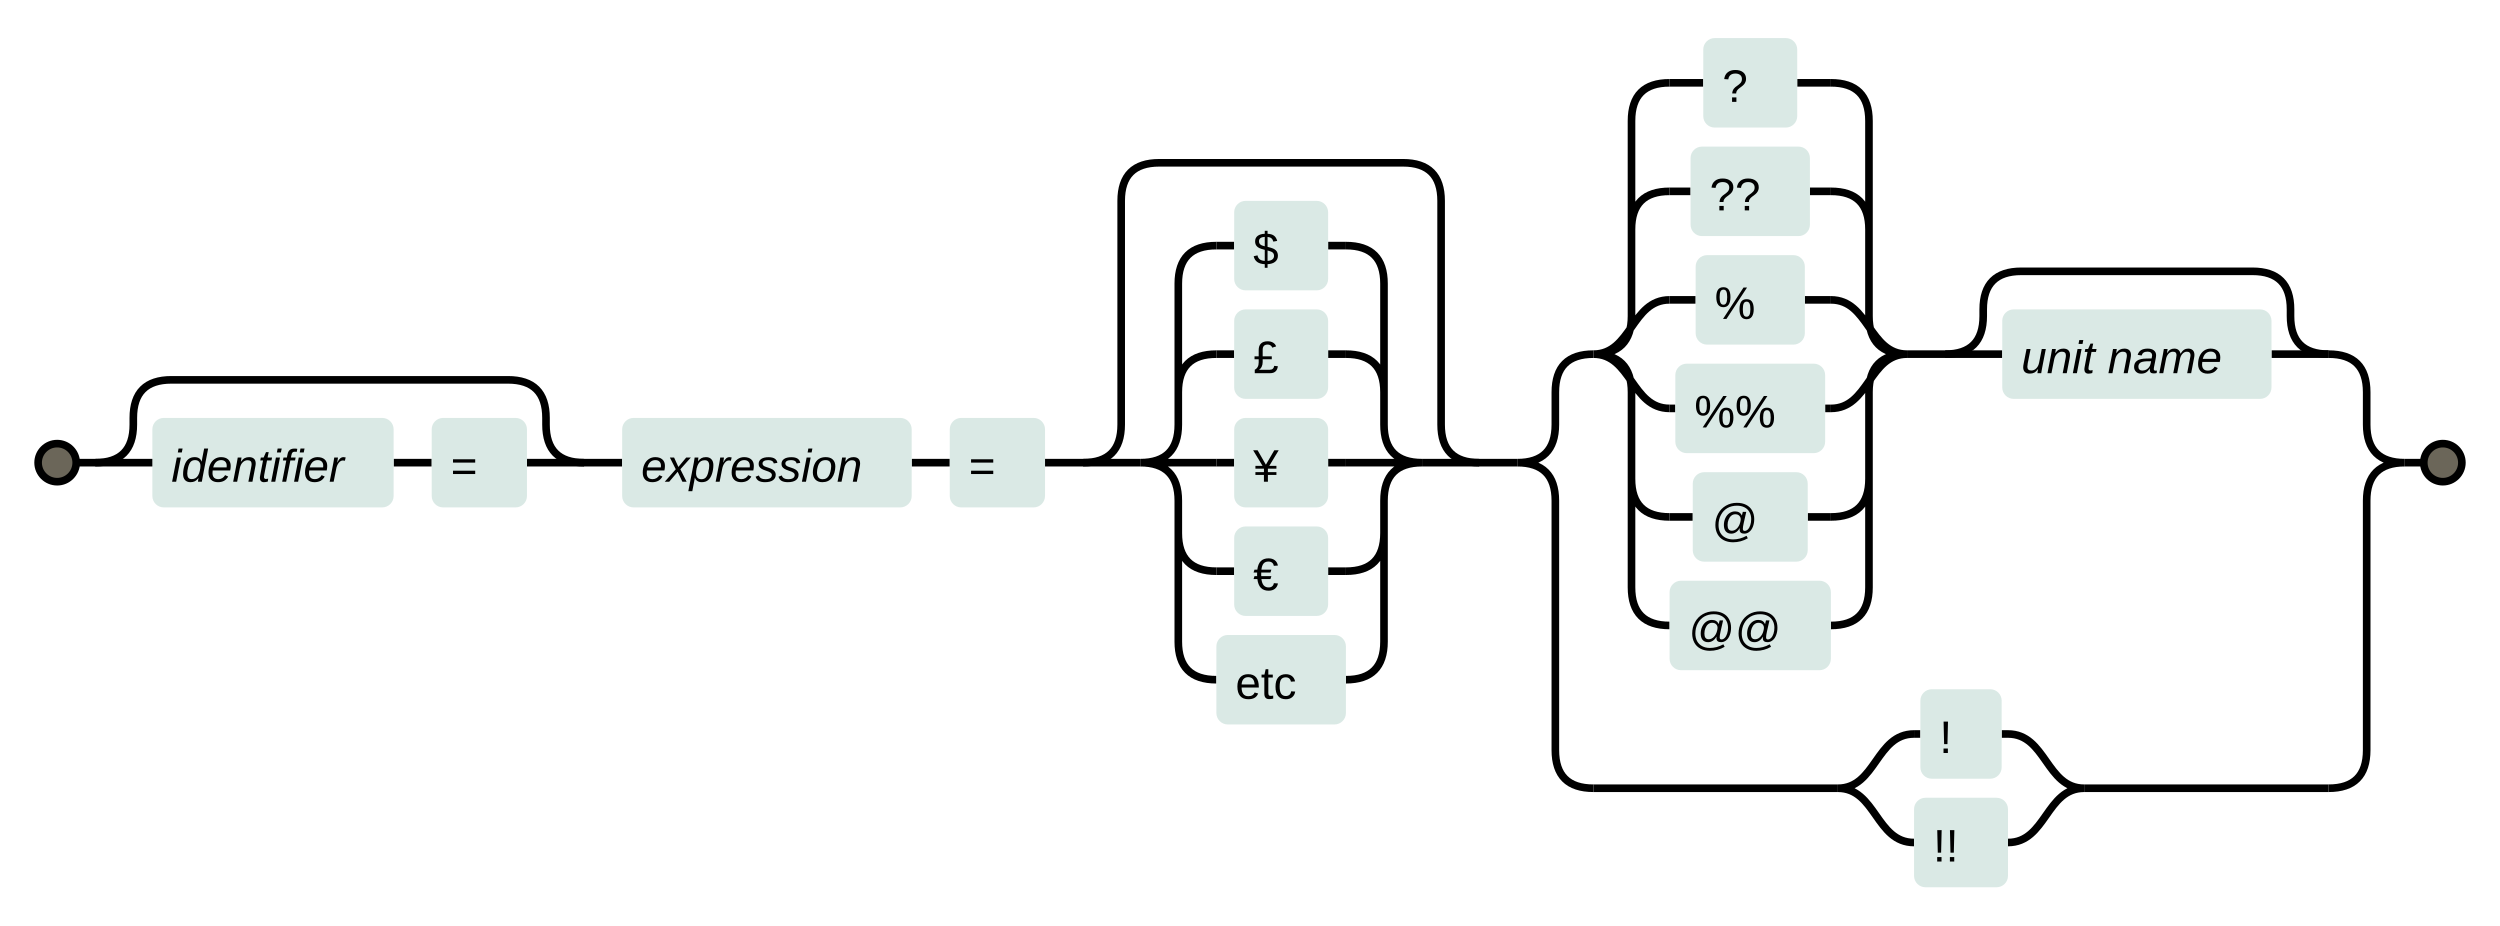
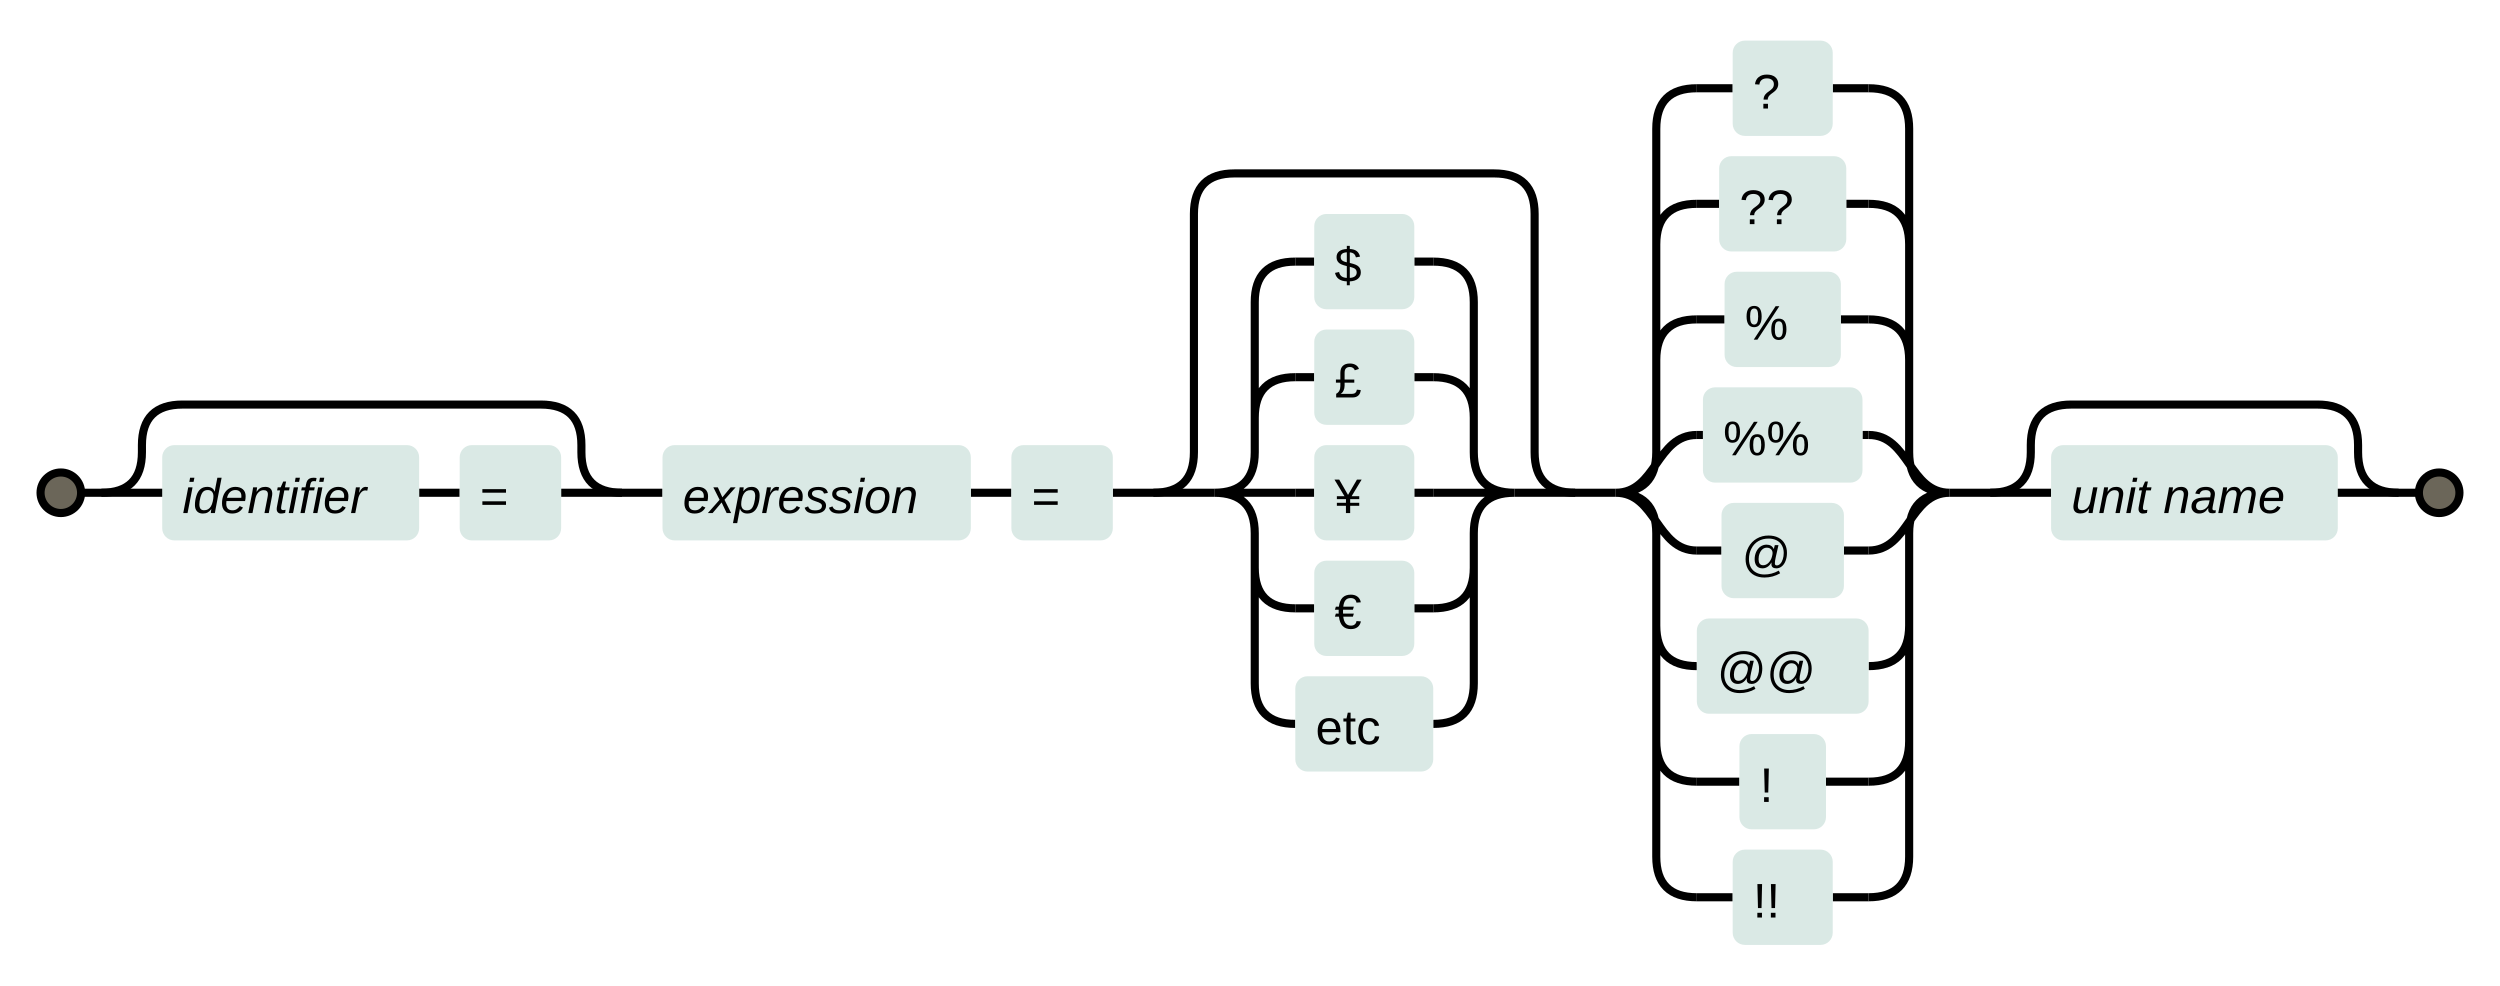
- <svg xmlns="http://www.w3.org/2000/svg" width="750" height="277.6" viewBox="0 0 656.5 243" style="background-color:#fff">
+ <svg xmlns="http://www.w3.org/2000/svg" width="725" height="285.8" viewBox="0 0 616.5 243" style="background-color:#fff">
  <defs>
    <style>.root text,.root tspan{font:12px Arial}.root circle,.root path{stroke-width:2px;stroke:#000}.root path{fill-opacity:0}.root circle{fill:#6b6659}.literal text{fill:#000}.literal rect{fill:#dae9e5}</style>
  </defs>
  <g transform="translate(15 10)" class="root">
    <g class="regexp match">
      <path d="M123.375 111.5h25m76.031 0h10m25.016 0h25m74.016 0h25" />
      <g class="match-fragment">
        <path d="M10 111.5q10 0 10-10v-1.75q0-10 10-10h88.375q10 0 10 10v1.75q0 10 10 10" />
        <g class="subexp regexp match">
          <path d="M88.36 111.5h10" />
          <g class="match-fragment literal">
            <g class="label" transform="translate(25 99.75)">
              <rect width="63.359" height="23.5" rx="3" ry="3" />
              <text transform="translate(5 16.75)">
                <tspan style="font-style:italic"> identifier</tspan>
              </text>
            </g>
          </g>
          <g class="match-fragment subexp regexp match literal">
            <g class="label" transform="translate(98.36 99.75)">
              <rect width="25.016" height="23.5" rx="3" ry="3" />
              <text transform="translate(5 16.75)">
                <tspan> =</tspan>
              </text>
            </g>
          </g>
        </g>
      </g>
      <g class="match-fragment literal">
        <g class="label" transform="translate(148.375 99.75)">
          <rect width="76.031" height="23.5" rx="3" ry="3" />
          <text transform="translate(5 16.75)">
            <tspan style="font-style:italic"> expression</tspan>
          </text>
        </g>
      </g>
      <g class="match-fragment subexp regexp match literal">
        <g class="label" transform="translate(234.406 99.75)">
          <rect width="25.016" height="23.5" rx="3" ry="3" />
          <text transform="translate(5 16.75)">
            <tspan> =</tspan>
          </text>
        </g>
      </g>
      <g class="match-fragment">
        <path d="M269.422 111.5q10 0 10-10V42.75q0-10 10-10h64.016q10 0 10 10v58.75q0 10 10 10" />
        <g class="subexp regexp">
          <path d="M294.422 64.5q0-10 10-10m44.016 10q0-10-10-10M294.422 93q0-10 10-10m44.016 10q0-10-10-10m-54.016 28.5h20m54.016 0h-20M294.422 130q0 10 10 10m44.016-10q0 10-10 10m-44.016 18.5q0 10 10 10m44.016-10q0 10-10 10m-54.016-57q10 0 10-10v-37m64.016 47q-10 0-10-10v-37m-64.016 47q10 0 10 10v37m64.016-47q-10 0-10 10v37" />
          <g class="regexp-matches">
            <path d="M304.422 54.5h4.672m24.672 0h4.672M304.422 83h4.672m24.672 0h4.672m-34.016 28.5h4.672m24.672 0h4.672M304.422 140h4.672m24.672 0h4.672m0 28.5" />
            <g class="match match-fragment literal">
              <g class="label" transform="translate(309.094 42.75)">
                <rect width="24.672" height="23.5" rx="3" ry="3" />
                <text transform="translate(5 16.75)">
                  <tspan> $</tspan>
                </text>
              </g>
            </g>
            <g class="match match-fragment literal">
              <g class="label" transform="translate(309.094 71.25)">
                <rect width="24.672" height="23.5" rx="3" ry="3" />
                <text transform="translate(5 16.75)">
                  <tspan> £</tspan>
                </text>
              </g>
            </g>
            <g class="match match-fragment literal">
              <g class="label" transform="translate(309.094 99.75)">
                <rect width="24.672" height="23.5" rx="3" ry="3" />
                <text transform="translate(5 16.75)">
                  <tspan> ¥</tspan>
                </text>
              </g>
            </g>
            <g class="match match-fragment literal">
              <g class="label" transform="translate(309.094 128.25)">
                <rect width="24.672" height="23.5" rx="3" ry="3" />
                <text transform="translate(5 16.75)">
                  <tspan> €</tspan>
                </text>
              </g>
            </g>
            <g class="match match-fragment literal">
              <g class="label" transform="translate(304.422 156.75)">
                <rect width="34.016" height="23.5" rx="3" ry="3" />
                <text transform="translate(5 16.75)">
                  <tspan> etc</tspan>
                </text>
              </g>
            </g>
          </g>
        </g>
      </g>
-       <g class="match-fragment subexp regexp">
-         <path d="M393.438 93q0-10 10-10M606.5 93q0-10-10-10M393.437 187q0 10 10 10M606.5 187q0 10-10 10m-213.063-85.5q10 0 10-10V93M616.5 111.5q-10 0-10-10V93m-223.063 18.5q10 0 10 10V187M616.5 111.5q-10 0-10 10V187" />
-         <g class="regexp-matches">
-           <path d="M581.5 83h15M403.437 197h64.196m64.672 0H596.5" />
-           <g class="match">
-             <path d="M485.797 83h25" />
-             <g class="match-fragment subexp regexp">
-               <path d="M413.438 21.75q0-10 10-10m52.359 10q0-10-10-10m-52.36 38.5q0-10 10-10m52.36 10q0-10-10-10M403.437 83c10 0 10-14.25 20-14.25M485.798 83c-10 0-10-14.25-20-14.25M403.437 83c10 0 10 14.25 20 14.25M485.798 83c-10 0-10 14.25-20 14.25m-52.36 18.5q0 10 10 10m52.36-10q0 10-10 10m-52.36 18.5q0 10 10 10m52.36-10q0 10-10 10M403.437 83q10 0 10-10V21.75M485.798 83q-10 0-10-10V21.75M403.437 83q10 0 10 10v51.25M485.798 83q-10 0-10 10v51.25" />
-               <g class="regexp-matches">
-                 <path d="M423.438 11.75h8.843m24.672 0h8.844m-42.36 28.5h5.508m31.344 0h5.508m-42.36 28.5h6.844m28.672 0h6.844m-42.36 28.5h1.508m39.344 0h1.508m-42.36 28.5h6.086m30.188 0h6.086m0 28.5" />
-                 <g class="match match-fragment literal">
-                   <g class="label" transform="translate(432.281)">
-                     <rect width="24.672" height="23.5" rx="3" ry="3" />
-                     <text transform="translate(5 16.75)">
-                       <tspan> ?</tspan>
-                     </text>
-                   </g>
-                 </g>
-                 <g class="match match-fragment literal">
-                   <g class="label" transform="translate(428.945 28.5)">
-                     <rect width="31.344" height="23.5" rx="3" ry="3" />
-                     <text transform="translate(5 16.75)">
-                       <tspan> ??</tspan>
-                     </text>
-                   </g>
-                 </g>
-                 <g class="match match-fragment literal">
-                   <g class="label" transform="translate(430.281 57)">
-                     <rect width="28.672" height="23.5" rx="3" ry="3" />
-                     <text transform="translate(5 16.75)">
-                       <tspan> %</tspan>
-                     </text>
-                   </g>
-                 </g>
-                 <g class="match match-fragment literal">
-                   <g class="label" transform="translate(424.945 85.5)">
-                     <rect width="39.344" height="23.5" rx="3" ry="3" />
-                     <text transform="translate(5 16.75)">
-                       <tspan> %%</tspan>
-                     </text>
-                   </g>
-                 </g>
-                 <g class="match match-fragment literal">
-                   <g class="label" transform="translate(429.523 114)">
-                     <rect width="30.188" height="23.5" rx="3" ry="3" />
-                     <text transform="translate(5 16.75)">
-                       <tspan> @</tspan>
-                     </text>
-                   </g>
-                 </g>
-                 <g class="match match-fragment literal">
-                   <g class="label" transform="translate(423.438 142.5)">
-                     <rect width="42.359" height="23.5" rx="3" ry="3" />
-                     <text transform="translate(5 16.75)">
-                       <tspan> @@</tspan>
-                     </text>
-                   </g>
-                 </g>
+       <g class="match-fragment subexp regexp match">
+         <path d="M465.797 111.5h25" />
+         <g class="match-fragment subexp regexp">
+           <path d="M393.438 21.75q0-10 10-10m52.359 10q0-10-10-10m-52.36 38.5q0-10 10-10m52.36 10q0-10-10-10m-52.36 38.5q0-10 10-10m52.36 10q0-10-10-10m-62.36 42.75c10 0 10-14.25 20-14.25m62.36 14.25c-10 0-10-14.25-20-14.25m-62.36 14.25c10 0 10 14.25 20 14.25m62.36-14.25c-10 0-10 14.25-20 14.25m-52.36 18.5q0 10 10 10m52.36-10q0 10-10 10m-52.36 18.5q0 10 10 10m52.36-10q0 10-10 10m-52.36 18.5q0 10 10 10m52.36-10q0 10-10 10m-62.36-99.75q10 0 10-10V21.75m72.36 89.75q-10 0-10-10V21.75m-72.36 89.75q10 0 10 10v79.75m72.36-89.75q-10 0-10 10v79.75" />
+           <g class="regexp-matches">
+             <path d="M403.438 11.75h8.843m24.672 0h8.844m-42.36 28.5h5.508m31.344 0h5.508m-42.36 28.5h6.844m28.672 0h6.844m-42.36 28.5h1.508m39.344 0h1.508m-42.36 28.5h6.086m30.188 0h6.086m-42.36 57h10.508m21.344 0h10.508m-42.36 28.5h8.844m24.672 0h8.844" />
+             <g class="match match-fragment literal">
+               <g class="label" transform="translate(412.281)">
+                 <rect width="24.672" height="23.5" rx="3" ry="3" />
+                 <text transform="translate(5 16.75)">
+                   <tspan> ?</tspan>
+                 </text>
              </g>
            </g>
-             <g class="match-fragment">
-               <path d="M495.797 83q10 0 10-10v-1.75q0-10 10-10H576.5q10 0 10 10V73q0 10 10 10" />
-               <g class="subexp regexp match match-fragment literal">
-                 <g class="label" transform="translate(510.797 71.25)">
-                   <rect width="70.703" height="23.5" rx="3" ry="3" />
-                   <text transform="translate(5 16.75)">
-                     <tspan style="font-style:italic"> unit name</tspan>
-                   </text>
-                 </g>
+             <g class="match match-fragment literal">
+               <g class="label" transform="translate(408.945 28.5)">
+                 <rect width="31.344" height="23.5" rx="3" ry="3" />
+                 <text transform="translate(5 16.75)">
+                   <tspan> ??</tspan>
+                 </text>
+               </g>
+             </g>
+             <g class="match match-fragment literal">
+               <g class="label" transform="translate(410.281 57)">
+                 <rect width="28.672" height="23.5" rx="3" ry="3" />
+                 <text transform="translate(5 16.75)">
+                   <tspan> %</tspan>
+                 </text>
+               </g>
+             </g>
+             <g class="match match-fragment literal">
+               <g class="label" transform="translate(404.945 85.5)">
+                 <rect width="39.344" height="23.5" rx="3" ry="3" />
+                 <text transform="translate(5 16.75)">
+                   <tspan> %%</tspan>
+                 </text>
+               </g>
+             </g>
+             <g class="match match-fragment literal">
+               <g class="label" transform="translate(409.523 114)">
+                 <rect width="30.188" height="23.5" rx="3" ry="3" />
+                 <text transform="translate(5 16.75)">
+                   <tspan> @</tspan>
+                 </text>
+               </g>
+             </g>
+             <g class="match match-fragment literal">
+               <g class="label" transform="translate(403.438 142.5)">
+                 <rect width="42.359" height="23.5" rx="3" ry="3" />
+                 <text transform="translate(5 16.75)">
+                   <tspan> @@</tspan>
+                 </text>
+               </g>
+             </g>
+             <g class="match match-fragment literal">
+               <g class="label" transform="translate(413.945 171)">
+                 <rect width="21.344" height="23.5" rx="3" ry="3" />
+                 <text transform="translate(5 16.75)">
+                   <tspan> !</tspan>
+                 </text>
+               </g>
+             </g>
+             <g class="match match-fragment literal">
+               <g class="label" transform="translate(412.281 199.5)">
+                 <rect width="24.672" height="23.5" rx="3" ry="3" />
+                 <text transform="translate(5 16.75)">
+                   <tspan> !!</tspan>
+                 </text>
              </g>
            </g>
          </g>
-           <g class="match match-fragment subexp regexp">
-             <path d="M467.633 197c10 0 10-14.25 20-14.25M532.305 197c-10 0-10-14.25-20-14.25M467.633 197c10 0 10 14.25 20 14.25M532.305 197c-10 0-10 14.25-20 14.25" />
-             <g class="regexp-matches">
-               <path d="M487.633 182.75h1.664m21.344 0h1.664m0 28.5" />
-               <g class="match match-fragment literal">
-                 <g class="label" transform="translate(489.297 171)">
-                   <rect width="21.344" height="23.5" rx="3" ry="3" />
-                   <text transform="translate(5 16.75)">
-                     <tspan> !</tspan>
-                   </text>
-                 </g>
-               </g>
-               <g class="match match-fragment literal">
-                 <g class="label" transform="translate(487.633 199.5)">
-                   <rect width="24.672" height="23.5" rx="3" ry="3" />
-                   <text transform="translate(5 16.75)">
-                     <tspan> !!</tspan>
-                   </text>
-                 </g>
-               </g>
+         </g>
+         <g class="match-fragment">
+           <path d="M475.797 111.5q10 0 10-10v-1.75q0-10 10-10H556.5q10 0 10 10v1.75q0 10 10 10" />
+           <g class="subexp regexp match match-fragment literal">
+             <g class="label" transform="translate(490.797 99.75)">
+               <rect width="70.703" height="23.5" rx="3" ry="3" />
+               <text transform="translate(5 16.75)">
+                 <tspan style="font-style:italic"> unit name</tspan>
+               </text>
            </g>
          </g>
        </g>
      </g>
    </g>
-     <path d="M25 111.5H0m616.5 0h10" />
+     <path d="M25 111.5H0m561.5 0h25" />
    <circle cy="111.5" r="5" />
-     <circle cx="626.5" cy="111.5" r="5" />
+     <circle cx="586.5" cy="111.5" r="5" />
  </g>
</svg>
